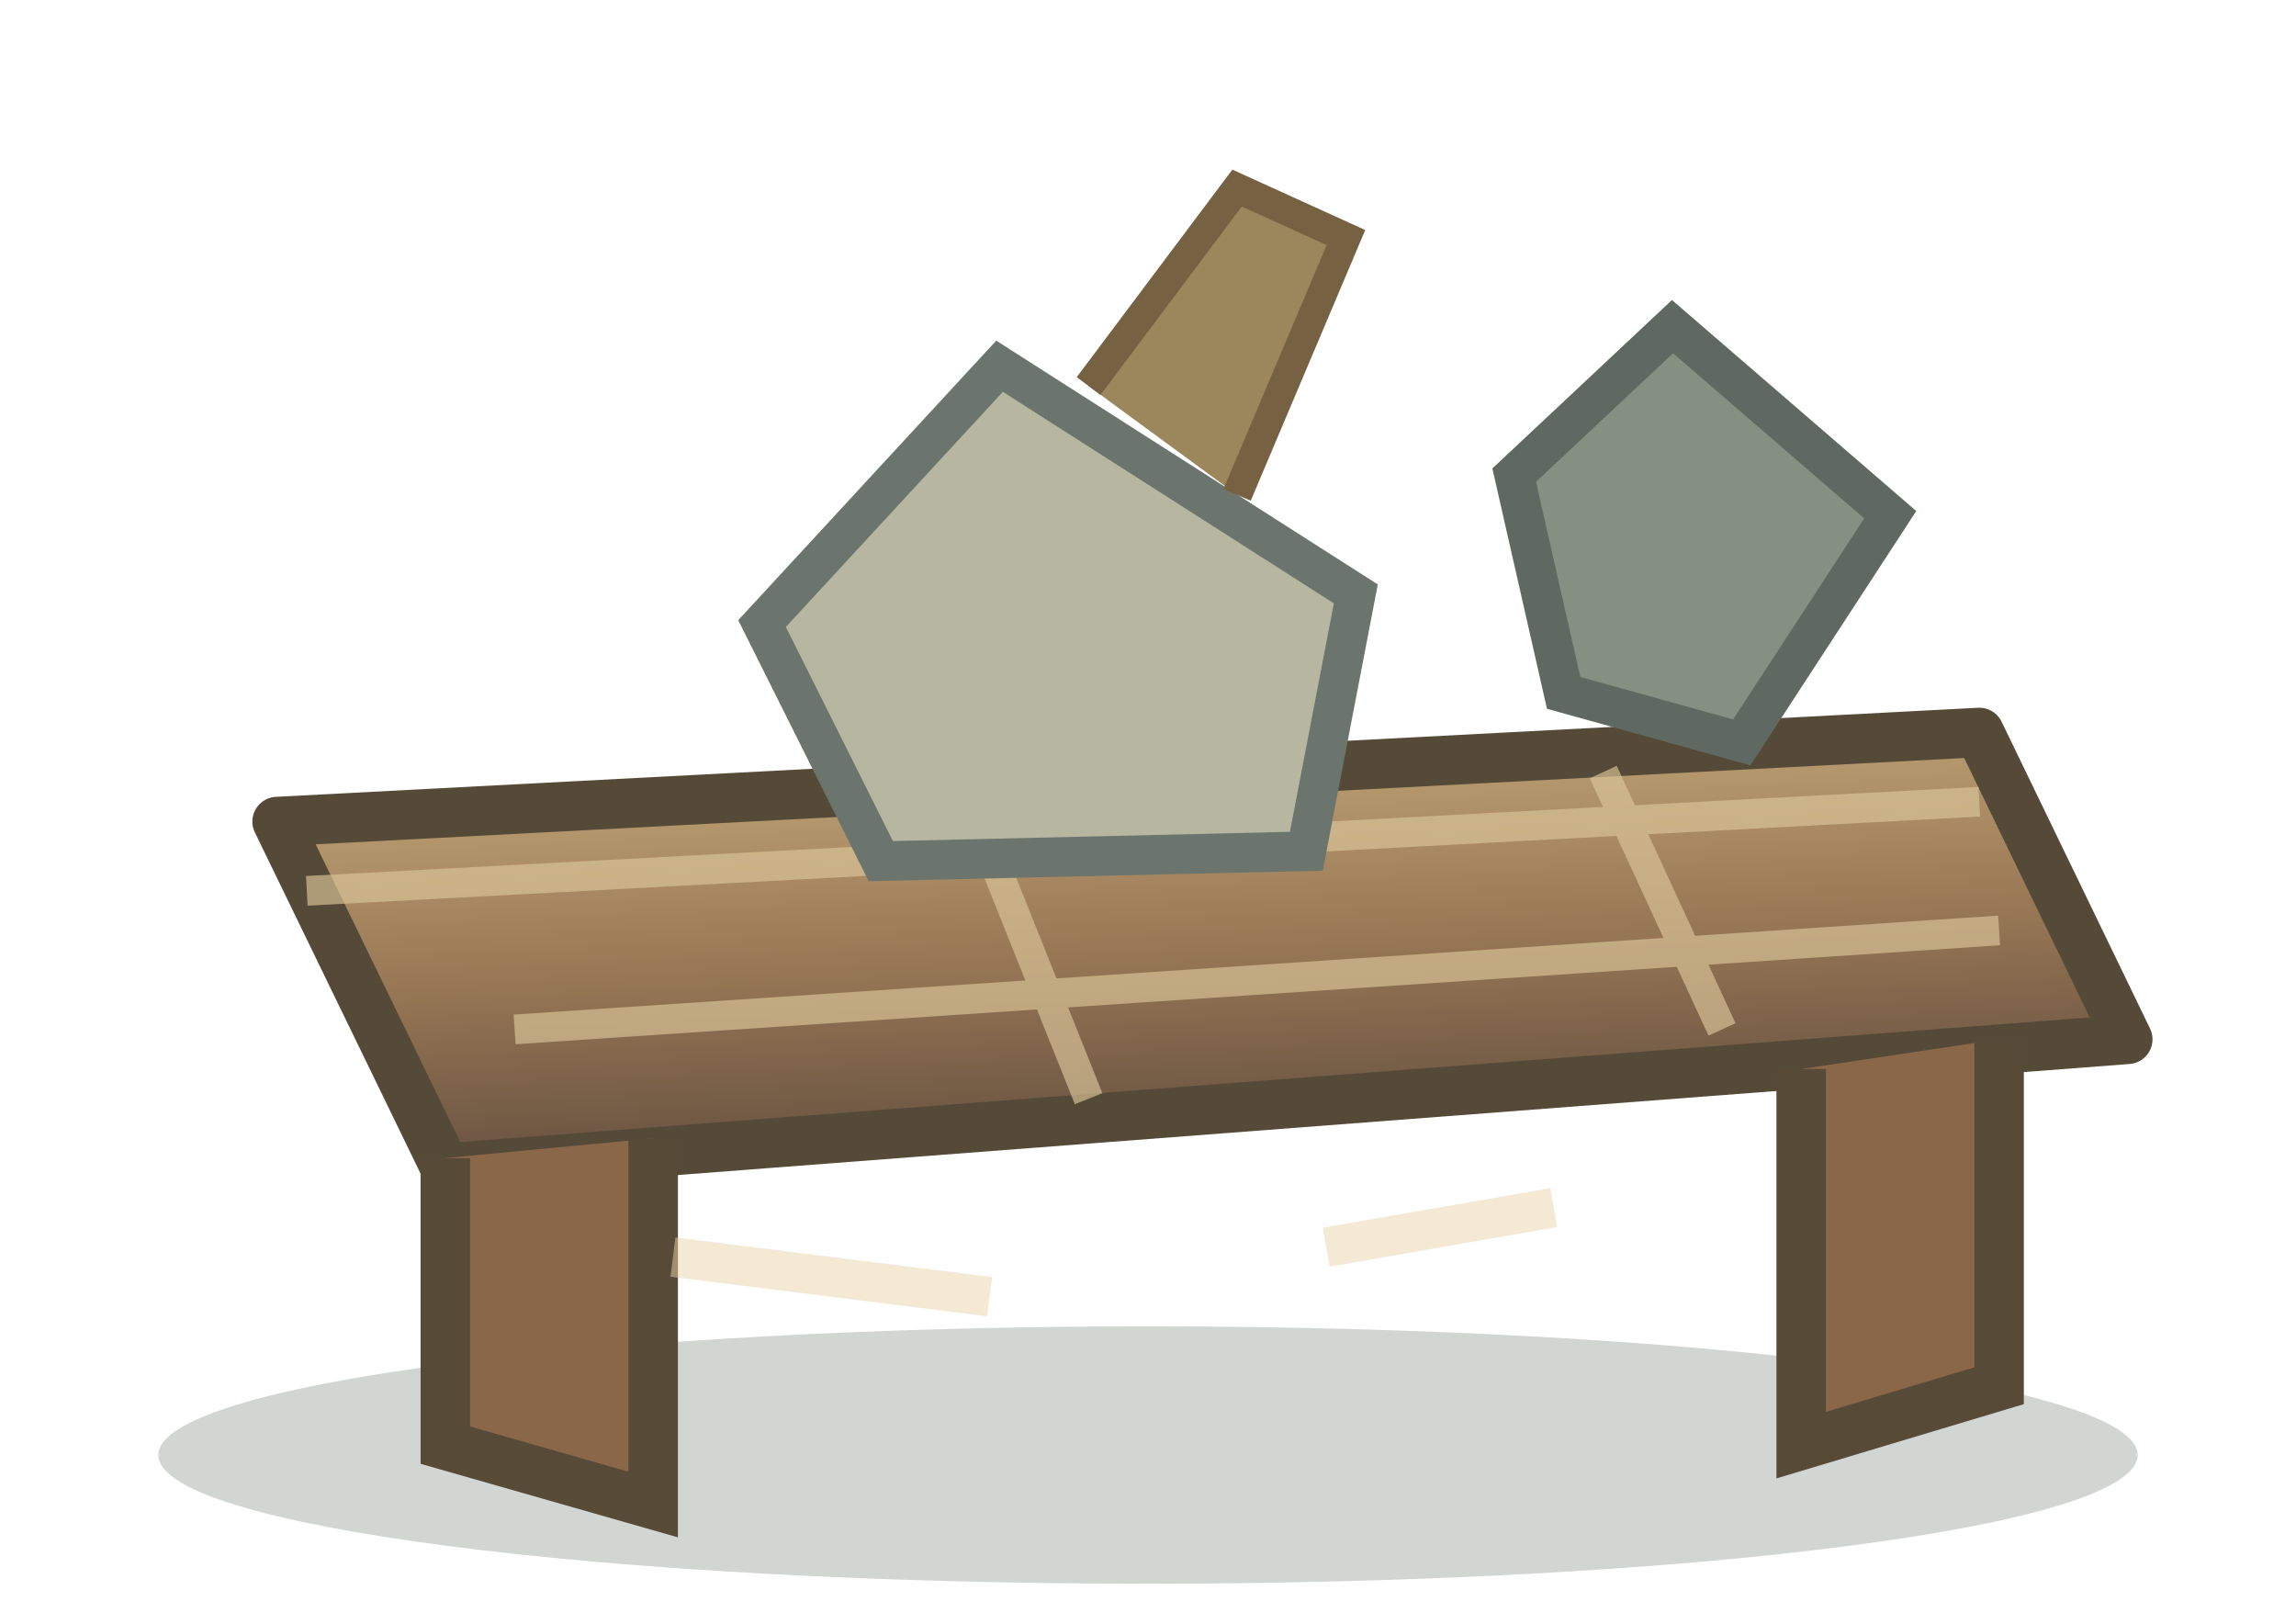
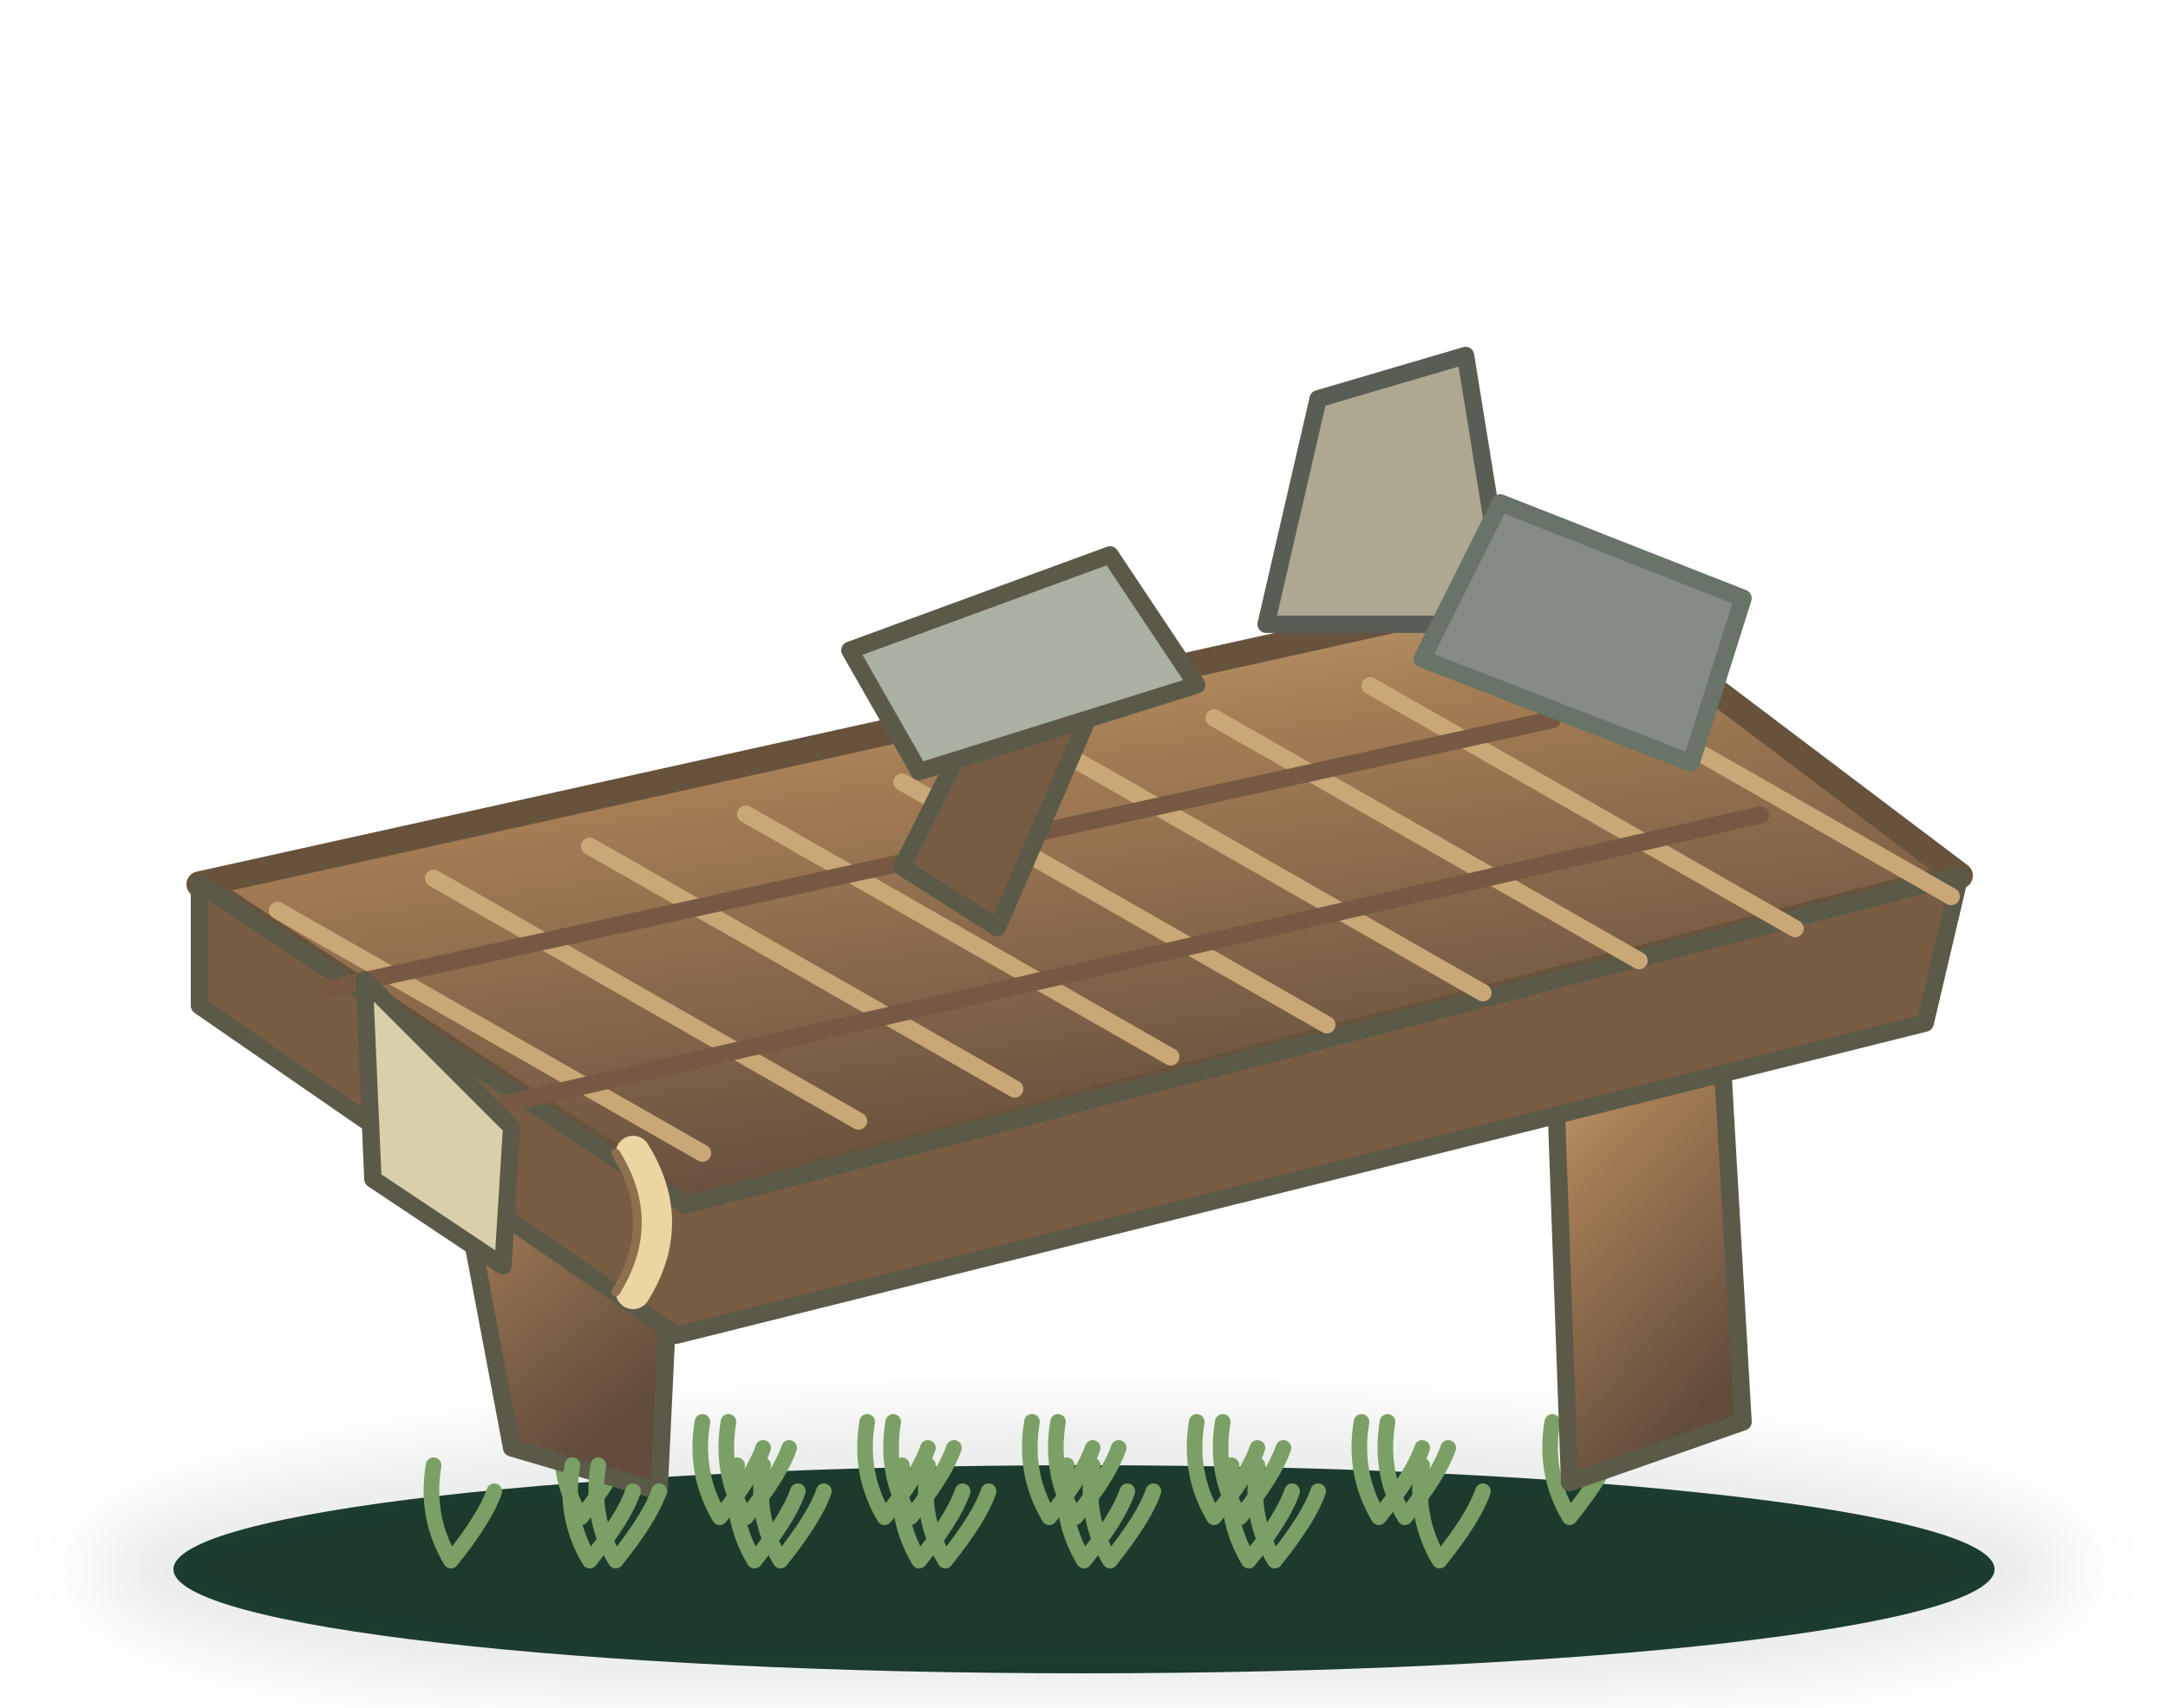
- <svg xmlns="http://www.w3.org/2000/svg" width="232" height="164" viewBox="0 0 232 164">
+ <svg xmlns="http://www.w3.org/2000/svg" width="250" height="197" viewBox="0 0 250 197">
  <defs>
-     <linearGradient id="plank" x2=".2" y2="1">
-       <stop stop-color="#c8ad7e" />
-       <stop offset=".55" stop-color="#9a7956" />
-       <stop offset="1" stop-color="#665140" />
+     <linearGradient id="wood" x1="0" x2=".4" y2="1">
+       <stop stop-color="#d4b484" />
+       <stop offset=".4" stop-color="#a57d55" />
+       <stop offset="1" stop-color="#624d3c" />
    </linearGradient>
-     <linearGradient id="stone" x2="0" y2="1">
-       <stop stop-color="#c7c2a6" />
-       <stop offset="1" stop-color="#737b73" />
+     <linearGradient id="straw" x2=".5" y2="1">
+       <stop stop-color="#ebd6a3" />
+       <stop offset=".5" stop-color="#c5a16c" />
+       <stop offset="1" stop-color="#8d704e" />
    </linearGradient>
-     <linearGradient id="earth" x2=".6" y2="1">
-       <stop stop-color="#ba976d" />
-       <stop offset="1" stop-color="#6e644e" />
+     <linearGradient id="rock" x2=".7" y2="1">
+       <stop stop-color="#d0c7a9" />
+       <stop offset=".5" stop-color="#a4a391" />
+       <stop offset="1" stop-color="#646e64" />
    </linearGradient>
+     <linearGradient id="wool" x2=".4" y2="1">
+       <stop stop-color="#e6dcc4" />
+       <stop offset=".6" stop-color="#c2b591" />
+       <stop offset="1" stop-color="#7e8a72" />
+     </linearGradient>
+     <linearGradient id="fire" x2=".5" y2="1">
+       <stop stop-color="#ffe6a1" />
+       <stop offset=".42" stop-color="#ffb95e" />
+       <stop offset=".8" stop-color="#e37736" />
+       <stop offset="1" stop-color="#a34f29" />
+     </linearGradient>
+     <filter id="soft">
+       <feGaussianBlur stdDeviation="4" />
+     </filter>
  </defs>
-   <ellipse cx="116" cy="147" rx="100" ry="13" fill="#23382b" opacity=".21" />
-   <path d="M28 83L200 74L215 105L45 118Z" fill="url(#plank)" stroke="#554a37" stroke-width="5" stroke-linejoin="round" />
-   <path d="M45 117V146L66 152V115 M182 108V146L202 140V105" fill="#8a6749" stroke="#574a37" stroke-width="5" />
-   <path d="M31 90L200 81 M52 104L202 94 M98 81L110 111 M162 78L174 104" stroke="#dbc59a" stroke-width="3" opacity=".66" />
-   <path d="M77 63L101 37L137 60L132 86L89 87Z" fill="#b7b7a1" stroke="#6b756e" stroke-width="4" />
-   <path d="M110 39L125 19L136 24L125 50" fill="#9c875c" stroke="#776143" stroke-width="3" />
-   <path d="M153 48L169 33L191 52L176 75L158 70Z" fill="#858f82" stroke="#606961" stroke-width="4" />
-   <path d="M68 127L100 131 M134 126L157 122" stroke="#e9d4ab" stroke-width="4" opacity=".5" />
+   <ellipse cx="125" cy="181" rx="105" ry="12" fill="#1b3b2e" />
+   <ellipse cx="125" cy="181" rx="115" ry="18" fill="#26422c" opacity=".1" filter="url(#soft)" />
+   <path d="M67 175q-3 -5 -2 -11M67 175q4 -5 5 -8" fill="none" stroke="#7ba065" stroke-width="1.8" stroke-linecap="round" />
+   <path d="M86 175q-3 -5 -2 -11M86 175q4 -5 5 -8" fill="none" stroke="#7ba065" stroke-width="1.8" stroke-linecap="round" />
+   <path d="M105 175q-3 -5 -2 -11M105 175q4 -5 5 -8" fill="none" stroke="#7ba065" stroke-width="1.8" stroke-linecap="round" />
+   <path d="M124 175q-3 -5 -2 -11M124 175q4 -5 5 -8" fill="none" stroke="#7ba065" stroke-width="1.8" stroke-linecap="round" />
+   <path d="M143 175q-3 -5 -2 -11M143 175q4 -5 5 -8" fill="none" stroke="#7ba065" stroke-width="1.8" stroke-linecap="round" />
+   <path d="M162 175q-3 -5 -2 -11M162 175q4 -5 5 -8" fill="none" stroke="#7ba065" stroke-width="1.8" stroke-linecap="round" />
+   <path d="M181 175q-3 -5 -2 -11M181 175q4 -5 5 -8" fill="none" stroke="#7ba065" stroke-width="1.8" stroke-linecap="round" />
+   <path d="M83 175q-3 -5 -2 -11M83 175q4 -5 5 -8" fill="none" stroke="#7ba065" stroke-width="1.8" stroke-linecap="round" />
+   <path d="M102 175q-3 -5 -2 -11M102 175q4 -5 5 -8" fill="none" stroke="#7ba065" stroke-width="1.8" stroke-linecap="round" />
+   <path d="M121 175q-3 -5 -2 -11M121 175q4 -5 5 -8" fill="none" stroke="#7ba065" stroke-width="1.8" stroke-linecap="round" />
+   <path d="M140 175q-3 -5 -2 -11M140 175q4 -5 5 -8" fill="none" stroke="#7ba065" stroke-width="1.8" stroke-linecap="round" />
+   <path d="M159 175q-3 -5 -2 -11M159 175q4 -5 5 -8" fill="none" stroke="#7ba065" stroke-width="1.8" stroke-linecap="round" />
+   <path d="M49 114L59 167L76 172L78 130Z" fill="url(#wood)" stroke="#5b5a48" stroke-width="2" stroke-linecap="round" stroke-linejoin="round" />
+   <path d="M179 115L181 171L201 164L198 112Z" fill="url(#wood)" stroke="#5b5a48" stroke-width="2" stroke-linecap="round" stroke-linejoin="round" />
+   <path d="M23 102L181 67L226 101L79 139Z" fill="url(#wood)" stroke="#67523c" stroke-width="3" stroke-linecap="round" stroke-linejoin="round" />
+   <path d="M79 139L226 101L222 118L78 154L23 116L23 102Z" fill="#795d43" stroke="#5b5a48" stroke-width="2" stroke-linecap="round" stroke-linejoin="round" />
+   <path d="M32 105l49 28" fill="none" stroke="#c9a777" stroke-width="2" stroke-linecap="round" />
+   <path d="M50 101.3l49 28" fill="none" stroke="#c9a777" stroke-width="2" stroke-linecap="round" />
+   <path d="M68 97.6l49 28" fill="none" stroke="#c9a777" stroke-width="2" stroke-linecap="round" />
+   <path d="M86 93.9l49 28" fill="none" stroke="#c9a777" stroke-width="2" stroke-linecap="round" />
+   <path d="M104 90.2l49 28" fill="none" stroke="#c9a777" stroke-width="2" stroke-linecap="round" />
+   <path d="M122 86.5l49 28" fill="none" stroke="#c9a777" stroke-width="2" stroke-linecap="round" />
+   <path d="M140 82.8l49 28" fill="none" stroke="#c9a777" stroke-width="2" stroke-linecap="round" />
+   <path d="M158 79.1l49 28" fill="none" stroke="#c9a777" stroke-width="2" stroke-linecap="round" />
+   <path d="M176 75.4l49 28" fill="none" stroke="#c9a777" stroke-width="2" stroke-linecap="round" />
+   <path d="M38 114L179 83M51 129L203 94" fill="none" stroke="#775943" stroke-width="2" stroke-linecap="round" />
+   <path d="M146 72L152 46L169 41L174 72Z" fill="#aea892" stroke="#595e55" stroke-width="2" stroke-linecap="round" stroke-linejoin="round" />
+   <path d="M164 76L173 58L201 69L195 88Z" fill="#858c85" stroke="#677467" stroke-width="2" stroke-linecap="round" stroke-linejoin="round" />
+   <path d="M104 100L117 74L128 77L115 107Z" fill="#765c42" stroke="#5b5a48" stroke-width="2" stroke-linecap="round" stroke-linejoin="round" />
+   <path d="M98 75L128 64L138 79L106 89Z" fill="#aab0a2" stroke="#5b5a48" stroke-width="2" stroke-linecap="round" stroke-linejoin="round" />
+   <path d="M42 113L59 130L58 146L43 136Z" fill="#d9cfaa" stroke="#5b5a48" stroke-width="2" stroke-linecap="round" stroke-linejoin="round" />
+   <g transform="rotate(90 73 141)">
+     <path d="M65 141q8 -5 16 0" fill="none" stroke="#ebd5a1" stroke-width="4" stroke-linecap="round" />
+     <path d="M65 143q8 -5 16 0" fill="none" stroke="#8d714e" stroke-width="1" stroke-linecap="round" />
+   </g>
+   <path d="M52 180q-3 -5 -2 -11M52 180q4 -5 5 -8" fill="none" stroke="#7ba065" stroke-width="1.8" stroke-linecap="round" />
+   <path d="M71 180q-3 -5 -2 -11M71 180q4 -5 5 -8" fill="none" stroke="#7ba065" stroke-width="1.8" stroke-linecap="round" />
+   <path d="M90 180q-3 -5 -2 -11M90 180q4 -5 5 -8" fill="none" stroke="#7ba065" stroke-width="1.8" stroke-linecap="round" />
+   <path d="M109 180q-3 -5 -2 -11M109 180q4 -5 5 -8" fill="none" stroke="#7ba065" stroke-width="1.8" stroke-linecap="round" />
+   <path d="M128 180q-3 -5 -2 -11M128 180q4 -5 5 -8" fill="none" stroke="#7ba065" stroke-width="1.8" stroke-linecap="round" />
+   <path d="M147 180q-3 -5 -2 -11M147 180q4 -5 5 -8" fill="none" stroke="#7ba065" stroke-width="1.8" stroke-linecap="round" />
+   <path d="M166 180q-3 -5 -2 -11M166 180q4 -5 5 -8" fill="none" stroke="#7ba065" stroke-width="1.8" stroke-linecap="round" />
+   <path d="M68 180q-3 -5 -2 -11M68 180q4 -5 5 -8" fill="none" stroke="#7ba065" stroke-width="1.8" stroke-linecap="round" />
+   <path d="M87 180q-3 -5 -2 -11M87 180q4 -5 5 -8" fill="none" stroke="#7ba065" stroke-width="1.8" stroke-linecap="round" />
+   <path d="M106 180q-3 -5 -2 -11M106 180q4 -5 5 -8" fill="none" stroke="#7ba065" stroke-width="1.8" stroke-linecap="round" />
+   <path d="M125 180q-3 -5 -2 -11M125 180q4 -5 5 -8" fill="none" stroke="#7ba065" stroke-width="1.8" stroke-linecap="round" />
+   <path d="M144 180q-3 -5 -2 -11M144 180q4 -5 5 -8" fill="none" stroke="#7ba065" stroke-width="1.8" stroke-linecap="round" />
</svg>
